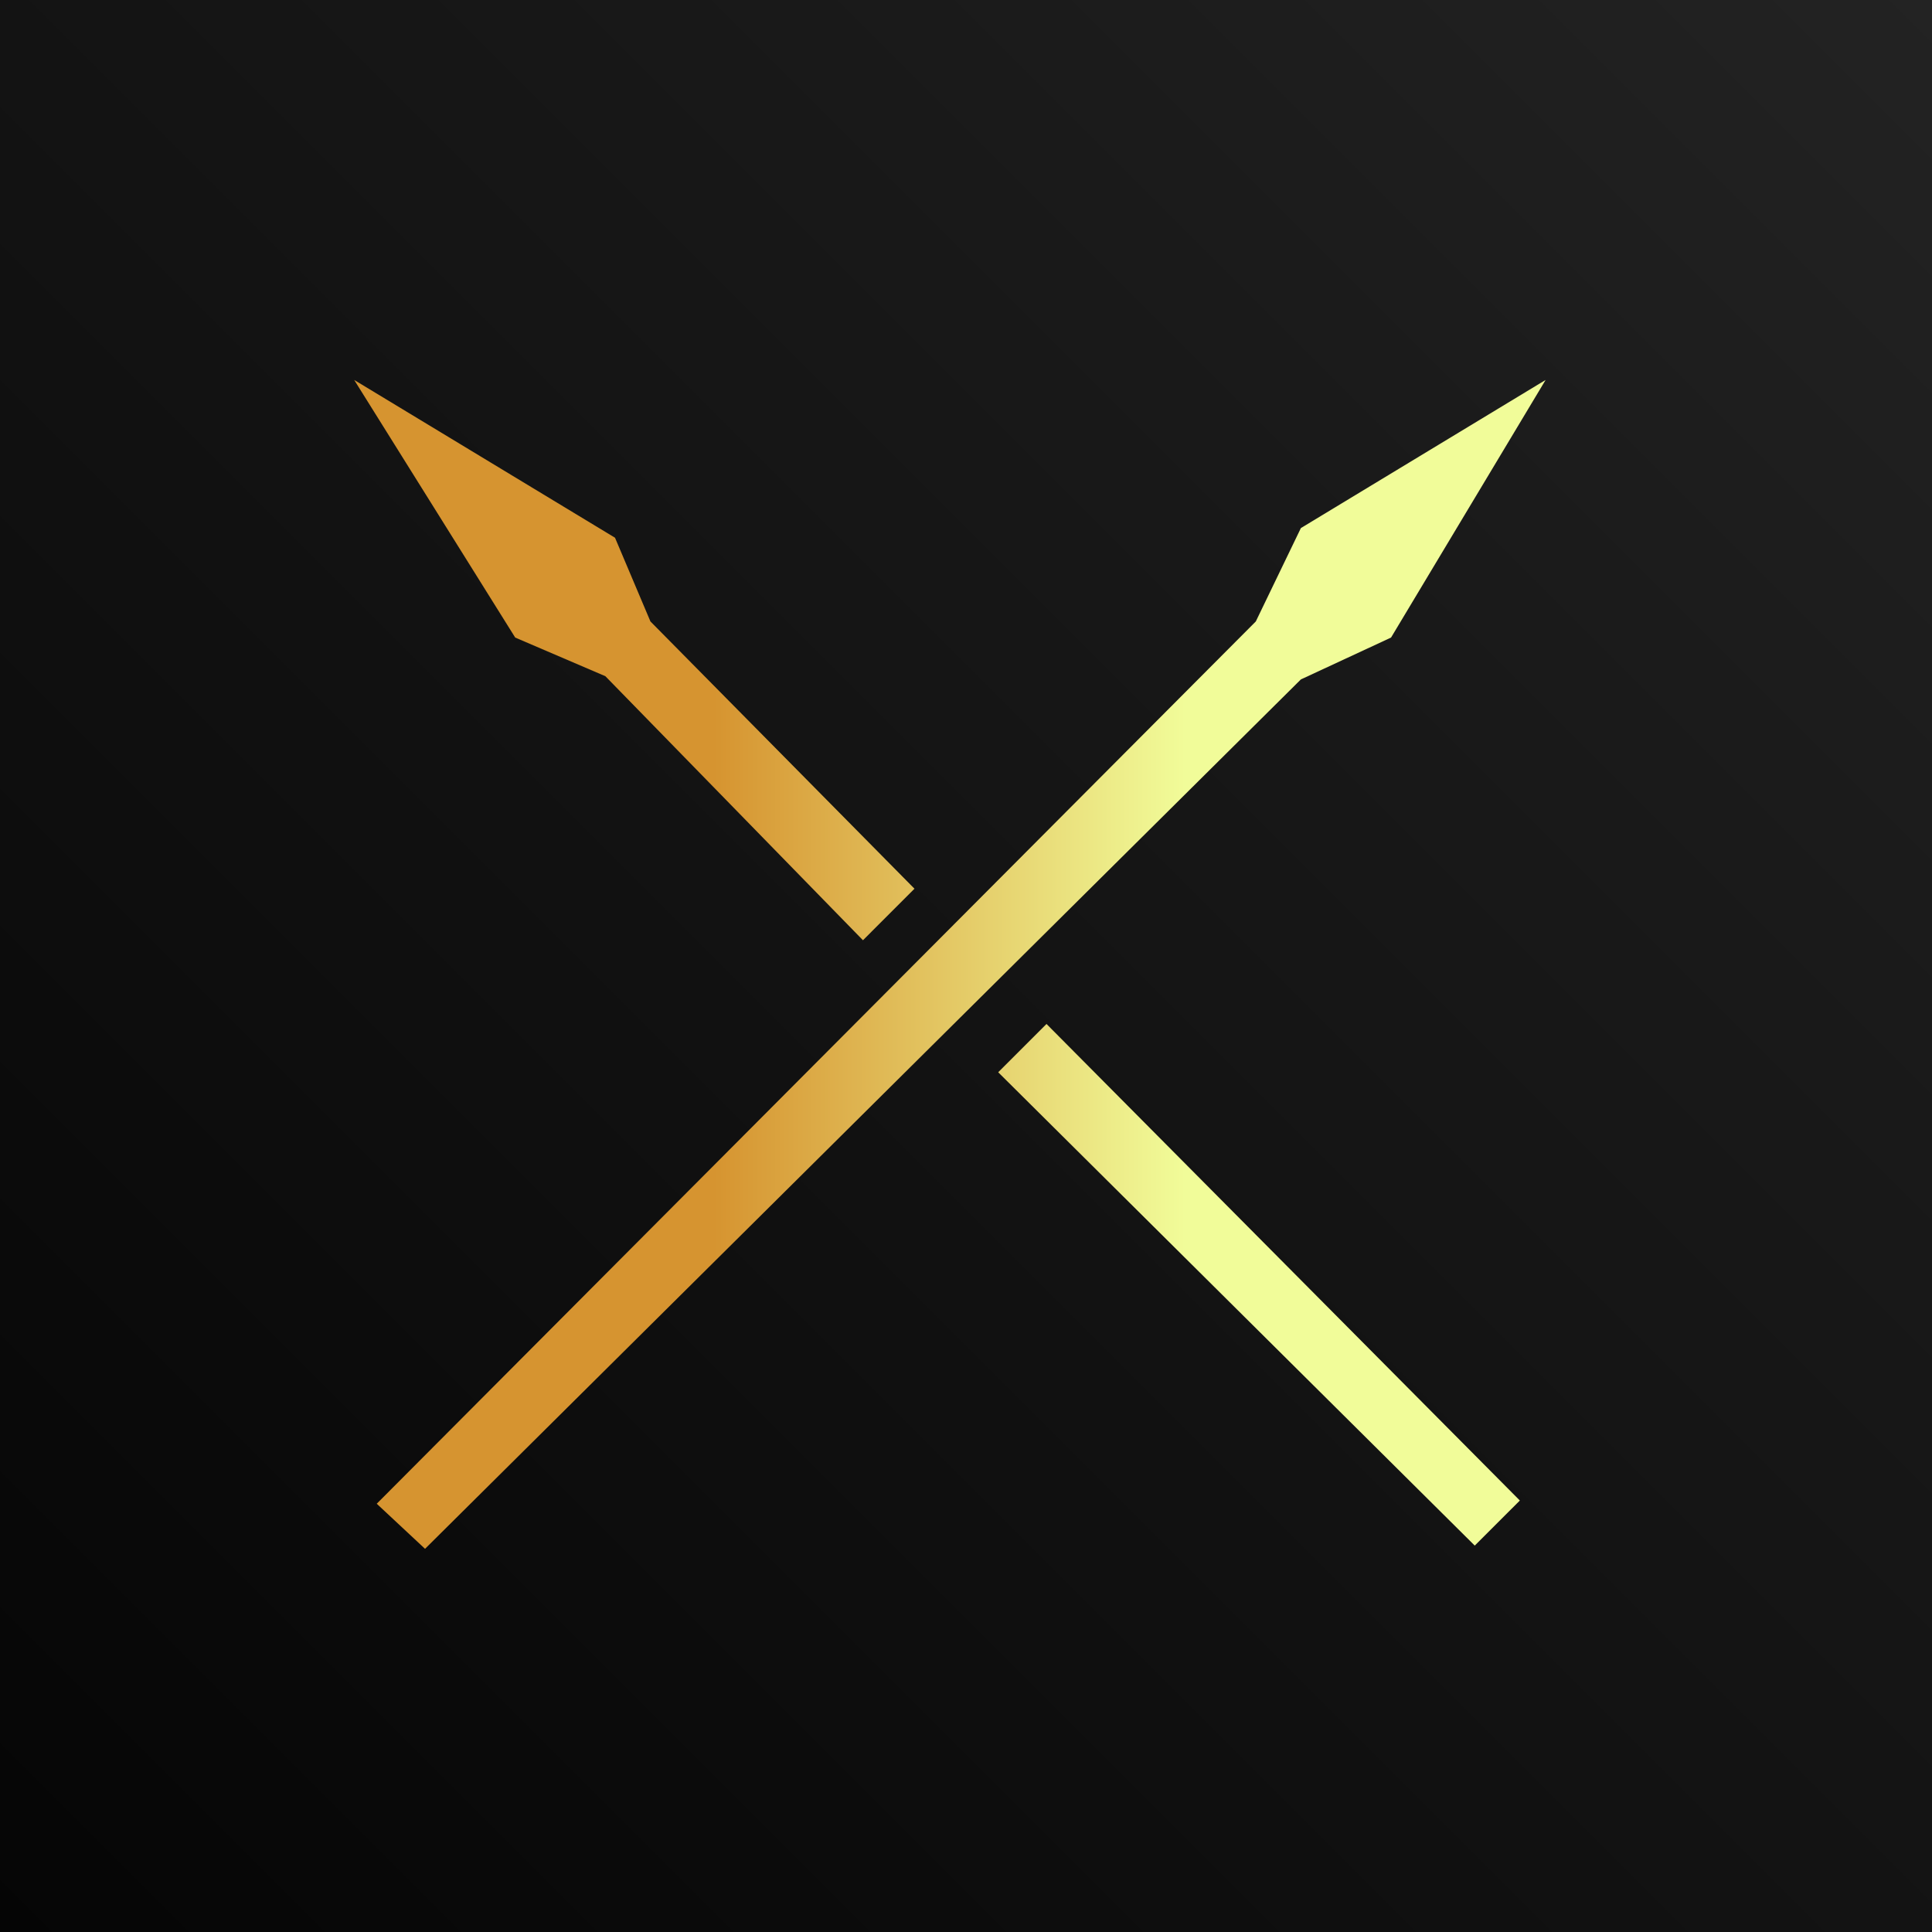
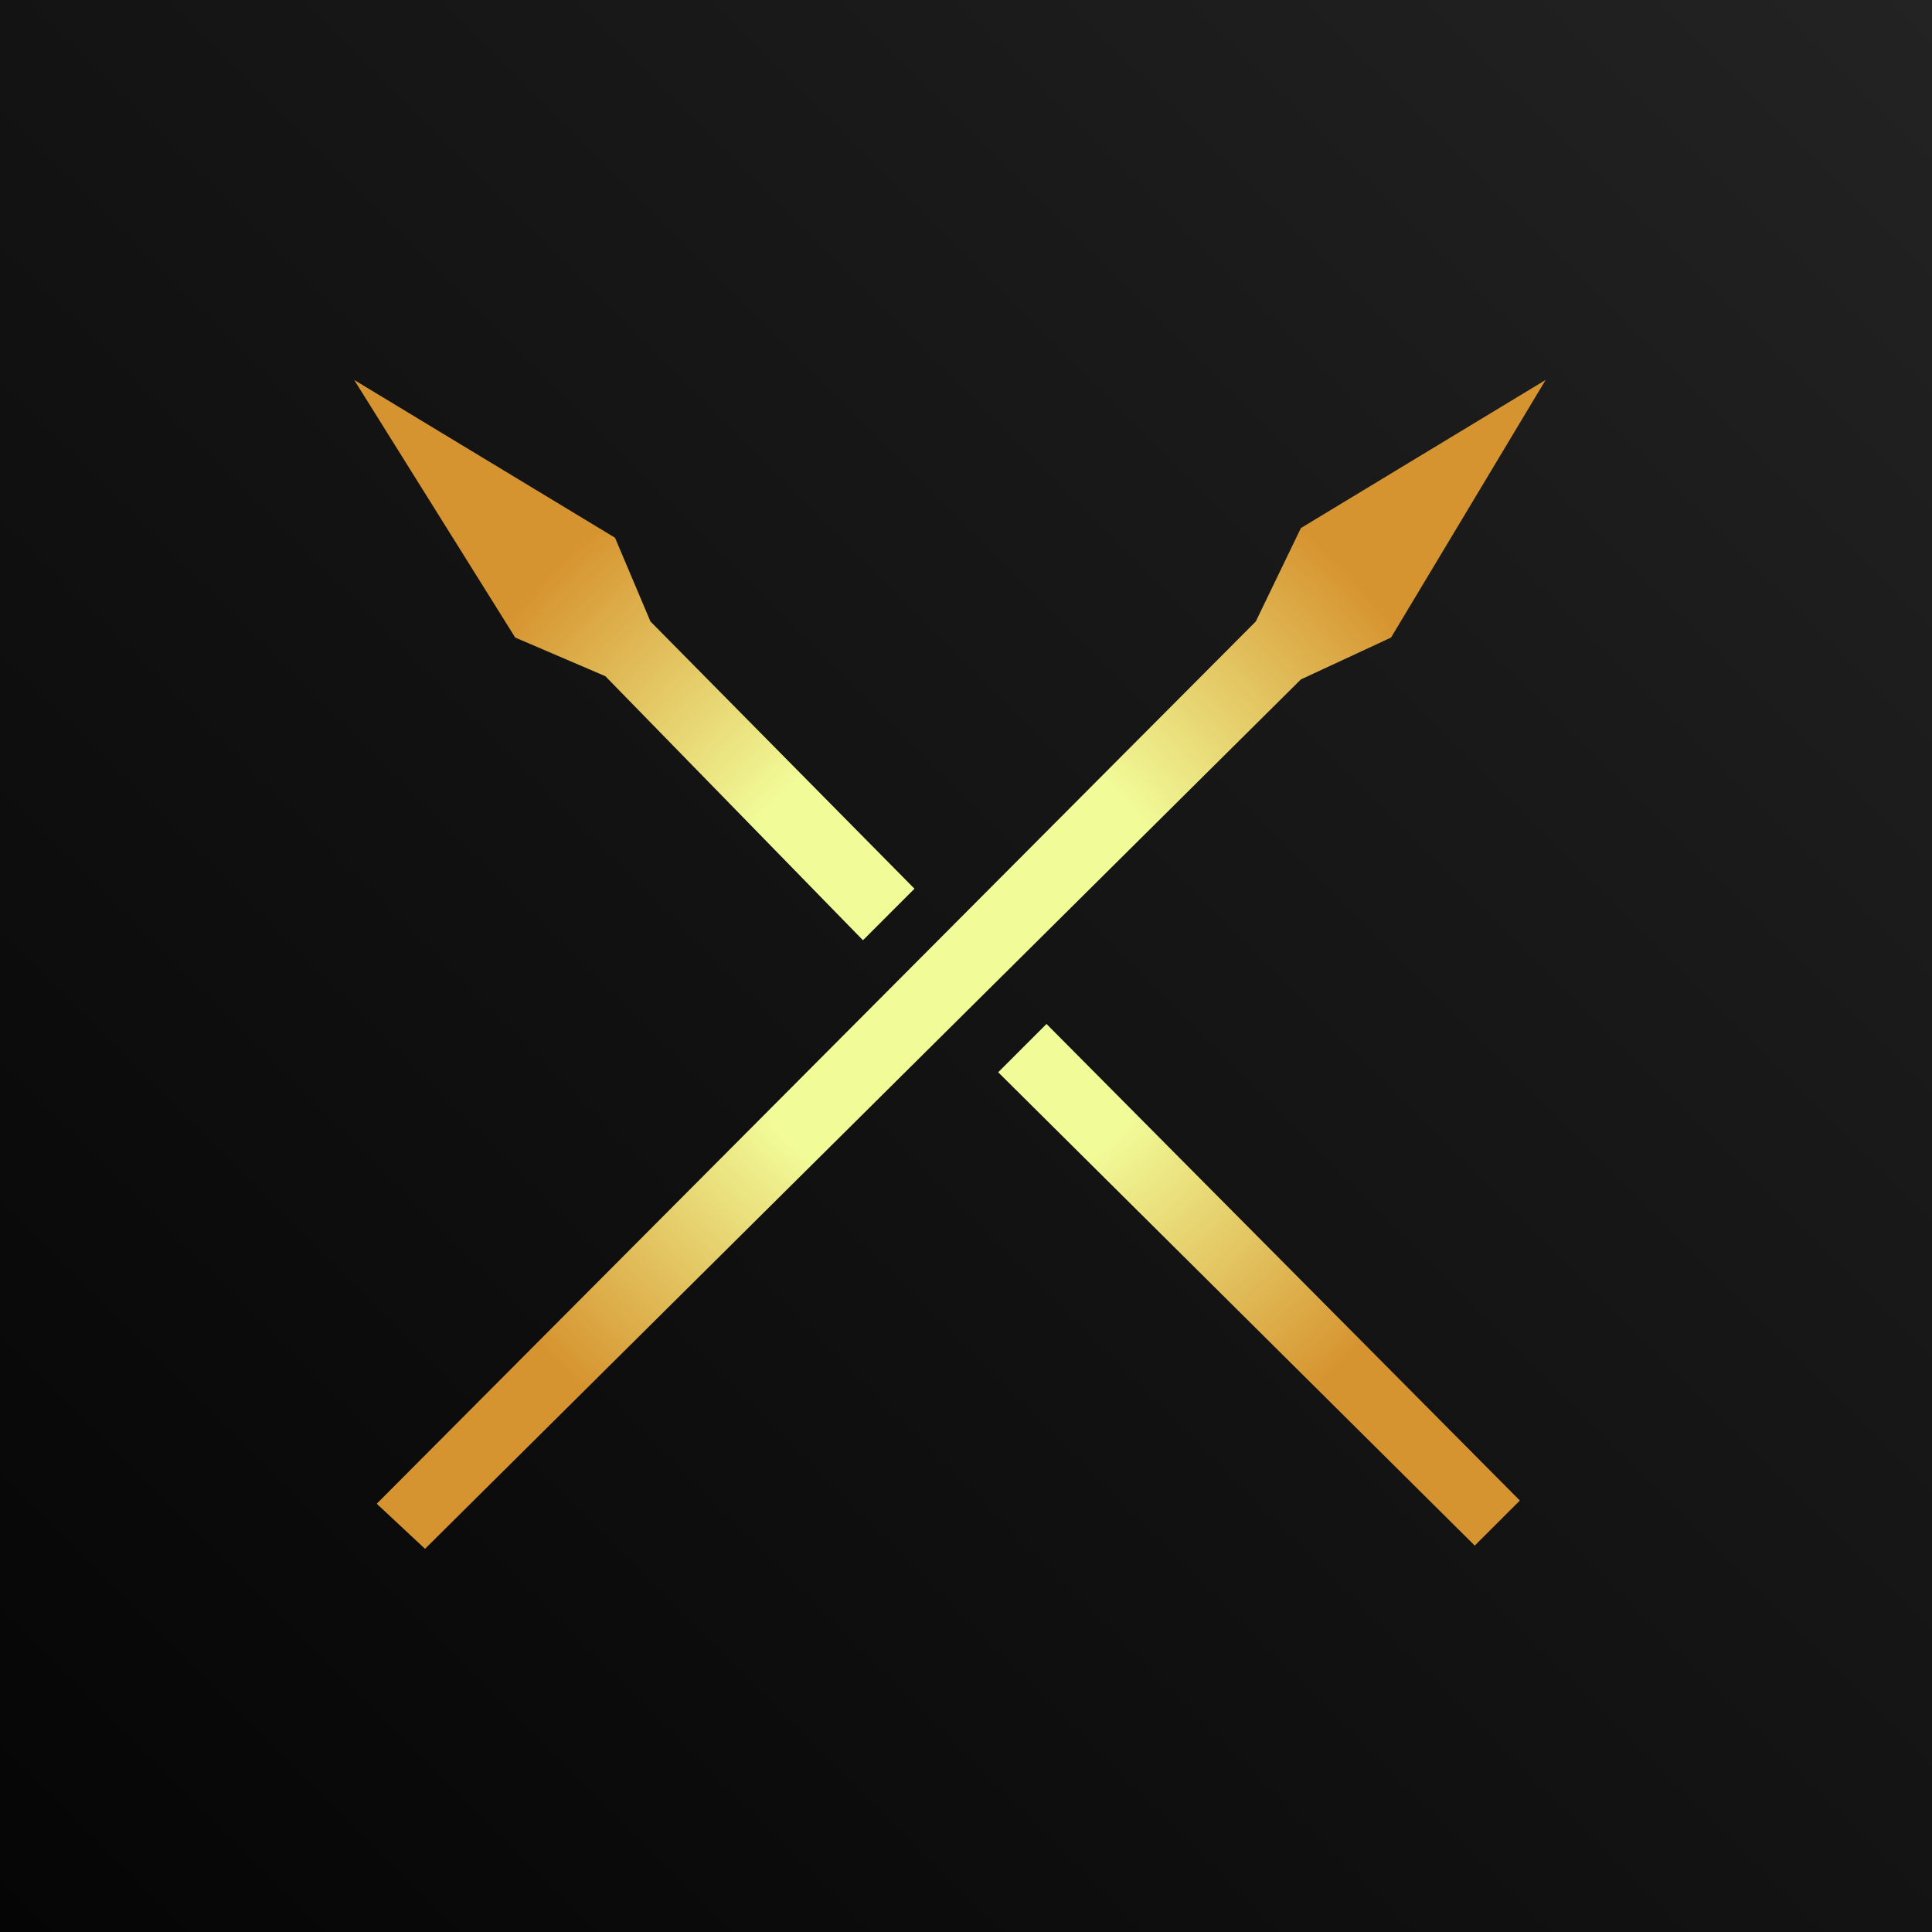
<svg xmlns="http://www.w3.org/2000/svg" viewBox="0 0 600 600" preserveAspectRatio="xMidYMid meet" width="600px" height="600px">
  <defs>
    <linearGradient id="background" x1="0%" y1="100%" x2="100%" y2="0%">
      <stop offset="0%" style="stop-color:rgb(5,5,5);stop-opacity:1" />
      <stop offset="70%" style="stop-color:rgb(25,25,25);stop-opacity:1" />
      <stop offset="100%" style="stop-color:rgb(35,35,35);stop-opacity:1" />
    </linearGradient>
-     <linearGradient id="spear" x1="0%" y1="0%" x2="100%" y2="0%">
-       <stop stop-color="rgb(214,148,48)" offset="30%" />
-       <stop stop-color="rgb(241,252,153)" offset="70%" />
-     </linearGradient>
+     <radialGradient id="spear" x1="0%" y1="0%" x2="100%" y2="0%">
+       <stop stop-color="rgb(241,252,153)" offset="40%" />
+       <stop stop-color="rgb(214,148,48)" offset="95%" />
+     </radialGradient>
  </defs>
  <rect fill="url(#background)" width="600" height="600" />
  <path fill="url(#spear)" transform="translate(110 118)" d="M0 0 L50 80 L78 92 L158 174 L174 158 L92 75 L81 49 L0 0 Z M200 215 L348 362 L362 348 L215 200 Z M370 0 L294 46 L280 75 L7 349 L22 363 L294 93 L322 80 Z" />
</svg>
